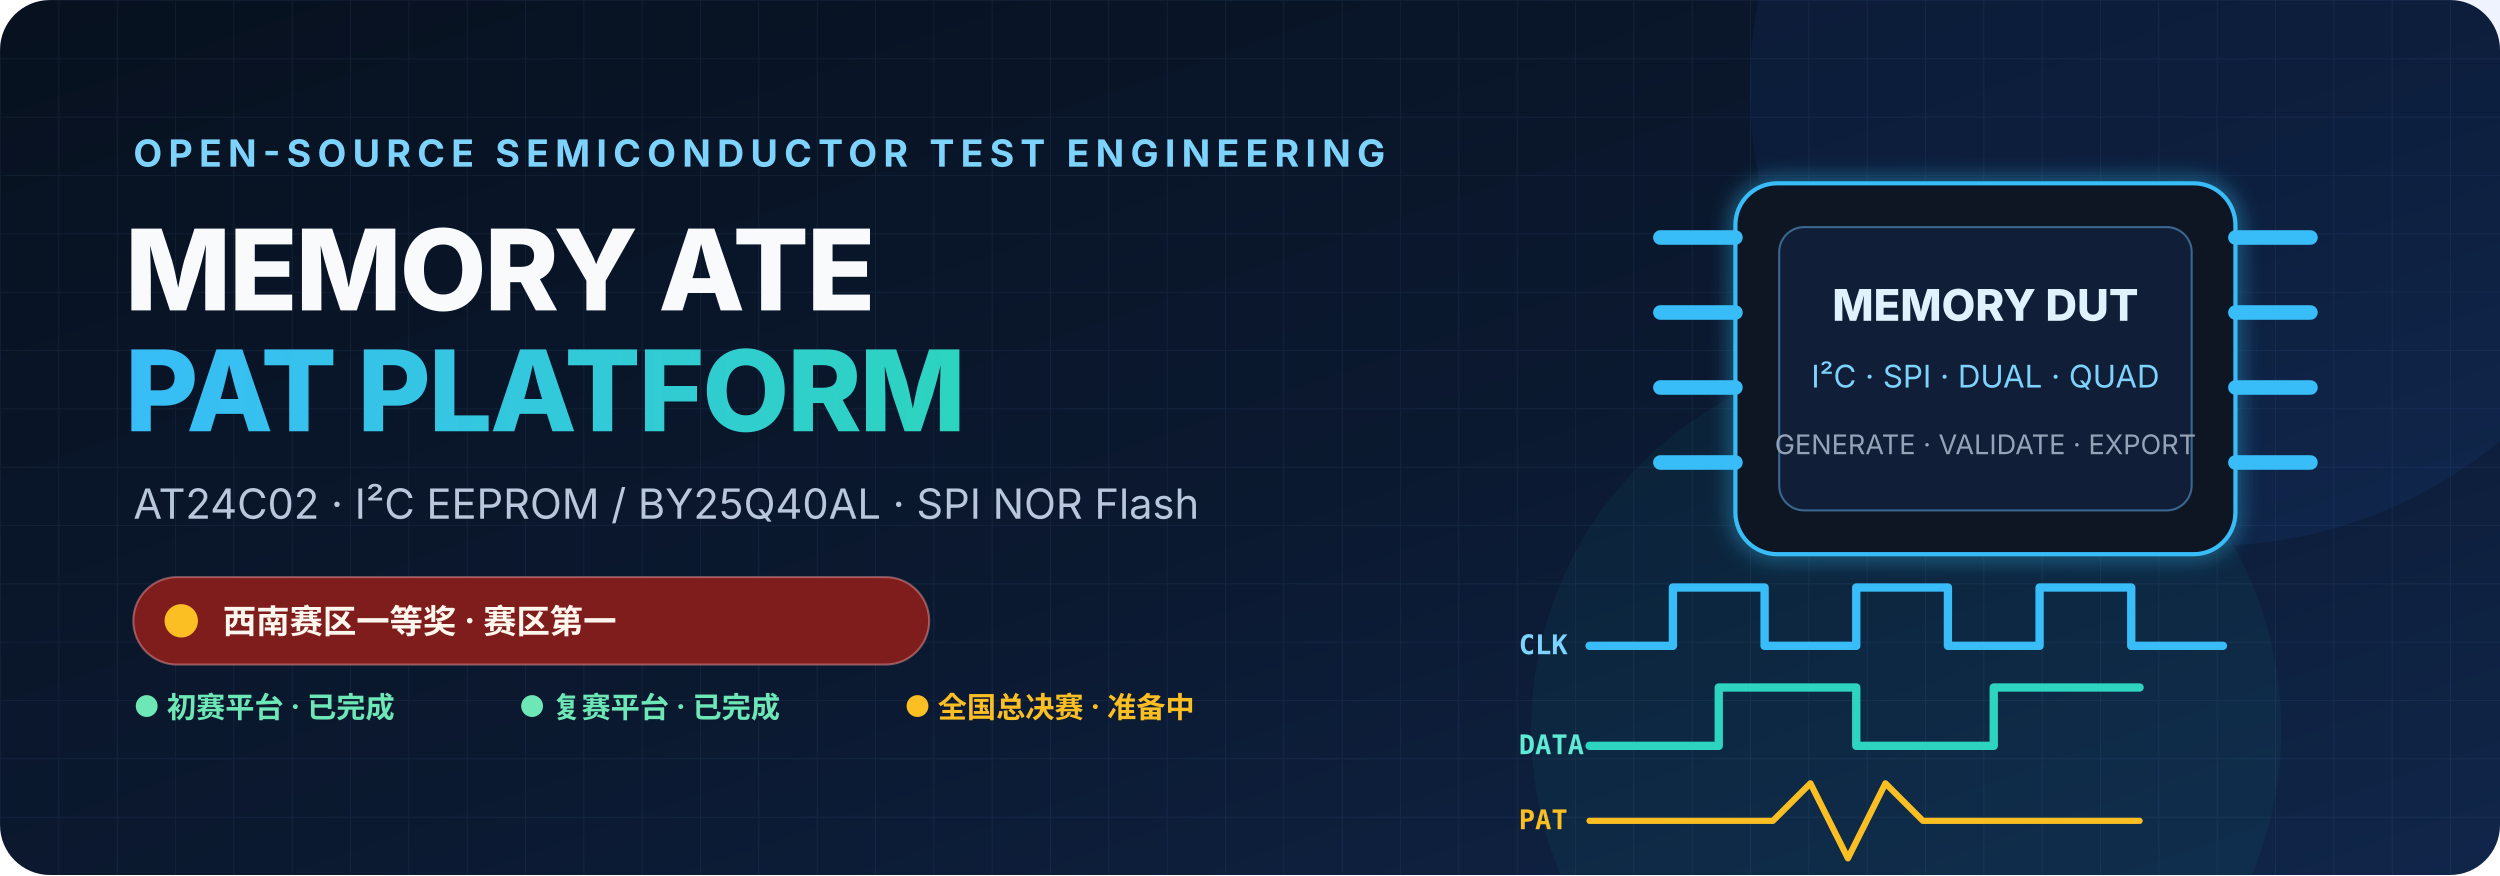
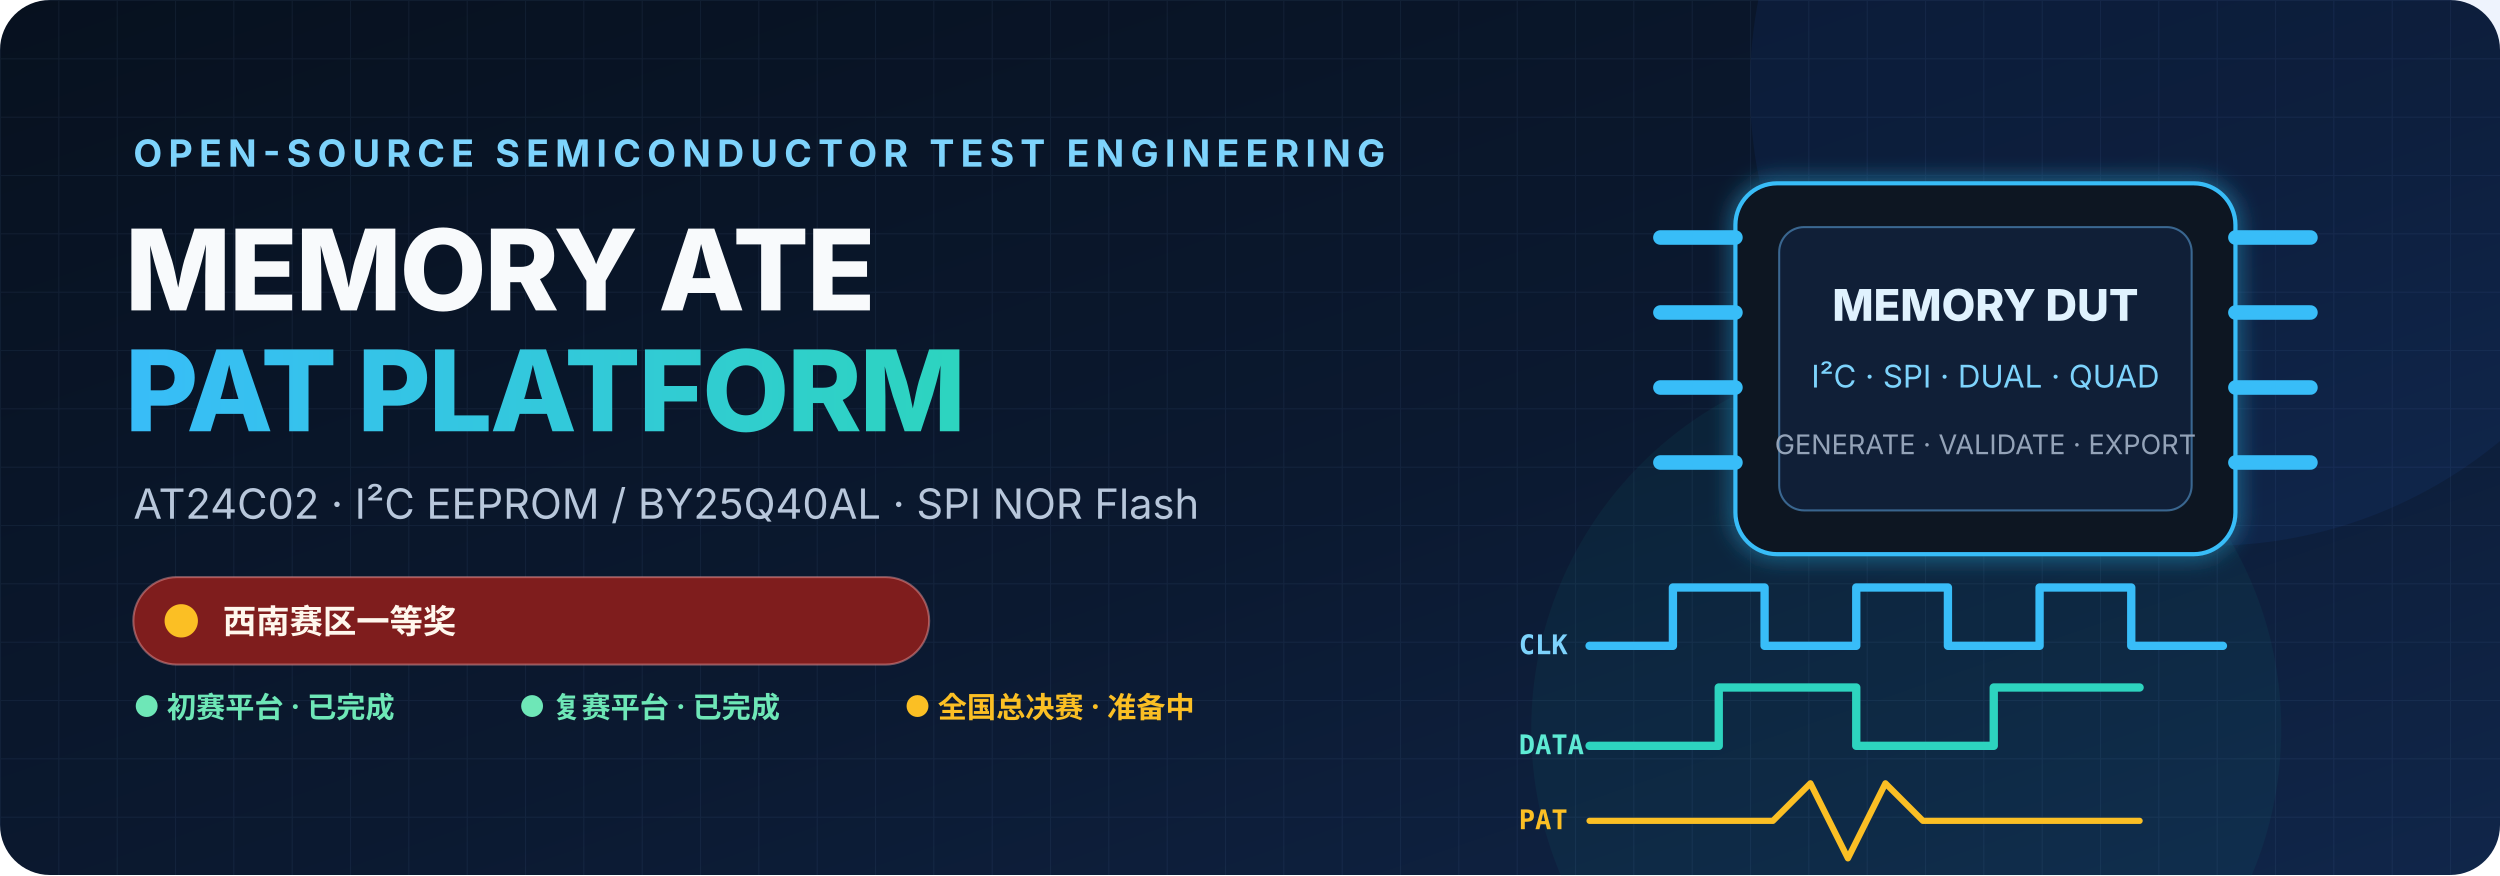
<svg xmlns="http://www.w3.org/2000/svg" width="1200" height="420" viewBox="0 0 1200 420" role="img" aria-labelledby="title desc">
  <defs>
    <linearGradient id="bg" x1="0" y1="0" x2="1" y2="1">
      <stop offset="0" stop-color="#07111f" />
      <stop offset="0.55" stop-color="#0b1930" />
      <stop offset="1" stop-color="#10264a" />
    </linearGradient>
    <linearGradient id="cyan" x1="0" y1="0" x2="1" y2="0">
      <stop stop-color="#38bdf8" />
      <stop offset="1" stop-color="#2dd4bf" />
    </linearGradient>
    <filter id="glow" x="-50%" y="-50%" width="200%" height="200%">
      <feGaussianBlur stdDeviation="5" result="b" />
      <feMerge>
        <feMergeNode in="b" />
        <feMergeNode in="SourceGraphic" />
      </feMerge>
    </filter>
    <pattern id="grid" width="28" height="28" patternUnits="userSpaceOnUse">
      <path d="M28 0H0V28" fill="none" stroke="#8bb7e6" stroke-opacity=".07" />
    </pattern>
  </defs>
  <rect width="1200" height="420" rx="24" fill="url(#bg)" />
  <rect width="1200" height="420" rx="24" fill="url(#grid)" />
  <circle cx="1060" cy="42" r="220" fill="#2563eb" opacity=".08" />
  <circle cx="915" cy="350" r="180" fill="#14b8a6" opacity=".06" />
  <g font-family="Inter, Segoe UI, Arial, sans-serif">
    <text x="64" y="80" fill="#7dd3fc" font-size="18" font-weight="700" letter-spacing="3">OPEN-SOURCE SEMICONDUCTOR TEST ENGINEERING</text>
    <text x="60" y="149" fill="#f8fafc" font-size="54" font-weight="800" letter-spacing="-1">MEMORY ATE</text>
    <text x="60" y="207" fill="url(#cyan)" font-size="54" font-weight="800" letter-spacing="-1">PAT PLATFORM</text>
    <text x="64" y="249" fill="#b8c7db" font-size="20">AT24C02 · I²C EEPROM  /  BY25Q40AL · SPI NOR Flash</text>
    <g transform="translate(64 277)">
      <rect width="382" height="42" rx="21" fill="#7f1d1d" stroke="#fca5a5" stroke-opacity=".45" />
      <circle cx="23" cy="21" r="8" fill="#fbbf24" />
-       <text x="43" y="27" fill="#fff7ed" font-size="16" font-weight="700">西南赛区一等奖 · 赛区第一</text>
+       <text x="43" y="27" fill="#fff7ed" font-size="16" font-weight="700">西南赛区一等奖</text>
    </g>
    <g transform="translate(64 344)" font-size="14" font-weight="650">
      <text x="0" y="0" fill="#6ee7b7">● 初赛平台 · 已完成</text>
      <text x="185" y="0" fill="#6ee7b7">● 复赛平台 · 已完成</text>
      <text x="370" y="0" fill="#fbbf24">● 全国总决赛 · 准备中</text>
    </g>
  </g>
  <g transform="translate(735 26)">
    <rect x="98" y="62" width="240" height="178" rx="20" fill="#0b1424" stroke="#38bdf8" stroke-width="2" filter="url(#glow)" />
    <rect x="119" y="83" width="198" height="136" rx="12" fill="#101f37" stroke="#5da4df" stroke-opacity=".55" />
    <g stroke="#38bdf8" stroke-width="7" stroke-linecap="round">
      <path d="M98 88H62M98 124H62M98 160H62M98 196H62" />
      <path d="M338 88H374M338 124H374M338 160H374M338 196H374" />
    </g>
    <g font-family="Inter, Segoe UI, Arial, sans-serif" text-anchor="middle">
      <text x="218" y="128" fill="#e0f2fe" font-size="21" font-weight="800">MEMORY DUT</text>
      <text x="218" y="160" fill="#7dd3fc" font-size="15">I²C · SPI · DUAL · QUAD</text>
      <text x="218" y="192" fill="#94a3b8" font-size="13">GENERATE · VALIDATE · EXPORT</text>
    </g>
    <g fill="none" stroke-linecap="round" stroke-linejoin="round">
      <path d="M28 284h40v-28h44v28h44v-28h44v28h44v-28h44v28h44" stroke="#38bdf8" stroke-width="4" />
      <path d="M28 332h62v-28h66v28h66v-28h70" stroke="#2dd4bf" stroke-width="4" />
      <path d="M28 368h88l18-18 18 36 18-36 18 18h104" stroke="#fbbf24" stroke-width="3" />
    </g>
    <g font-family="Consolas, monospace" font-size="13" font-weight="700">
      <text x="-6" y="288" fill="#7dd3fc">CLK</text>
      <text x="-6" y="336" fill="#5eead4">DATA</text>
      <text x="-6" y="372" fill="#fbbf24">PAT</text>
    </g>
  </g>
  <path d="M22 414H1178" stroke="url(#cyan)" stroke-width="2" opacity=".55" />
</svg>
